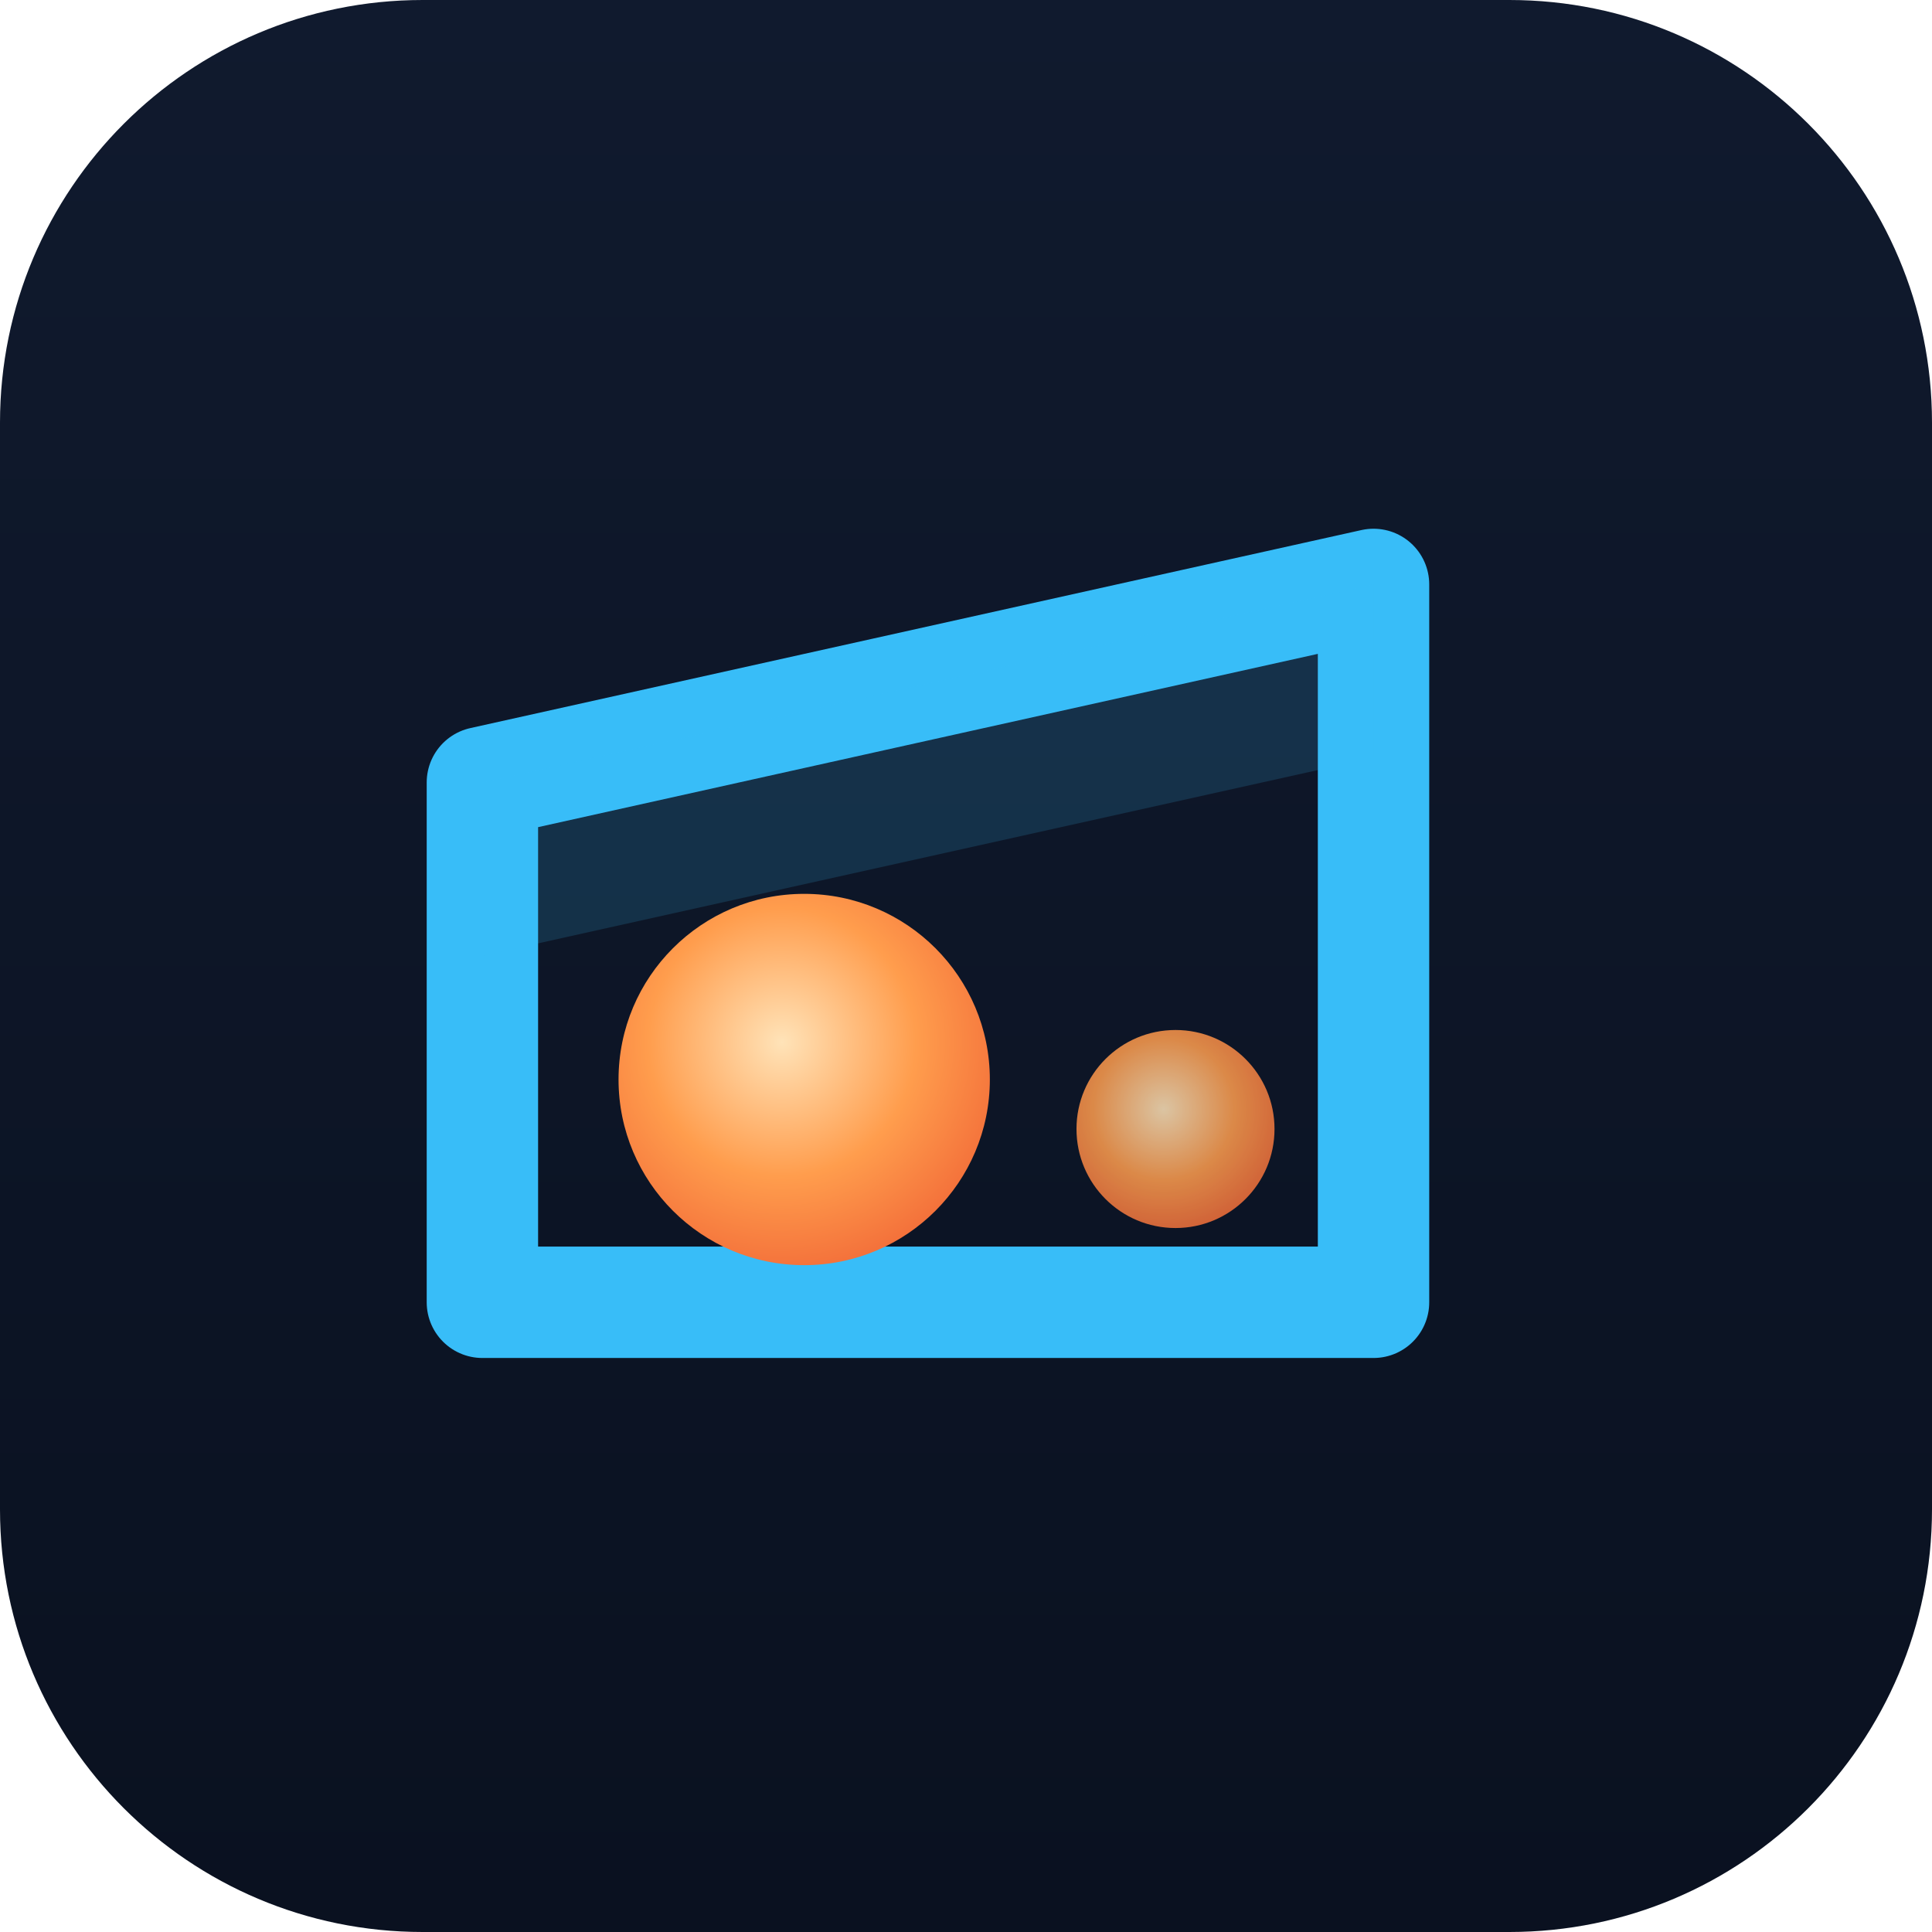
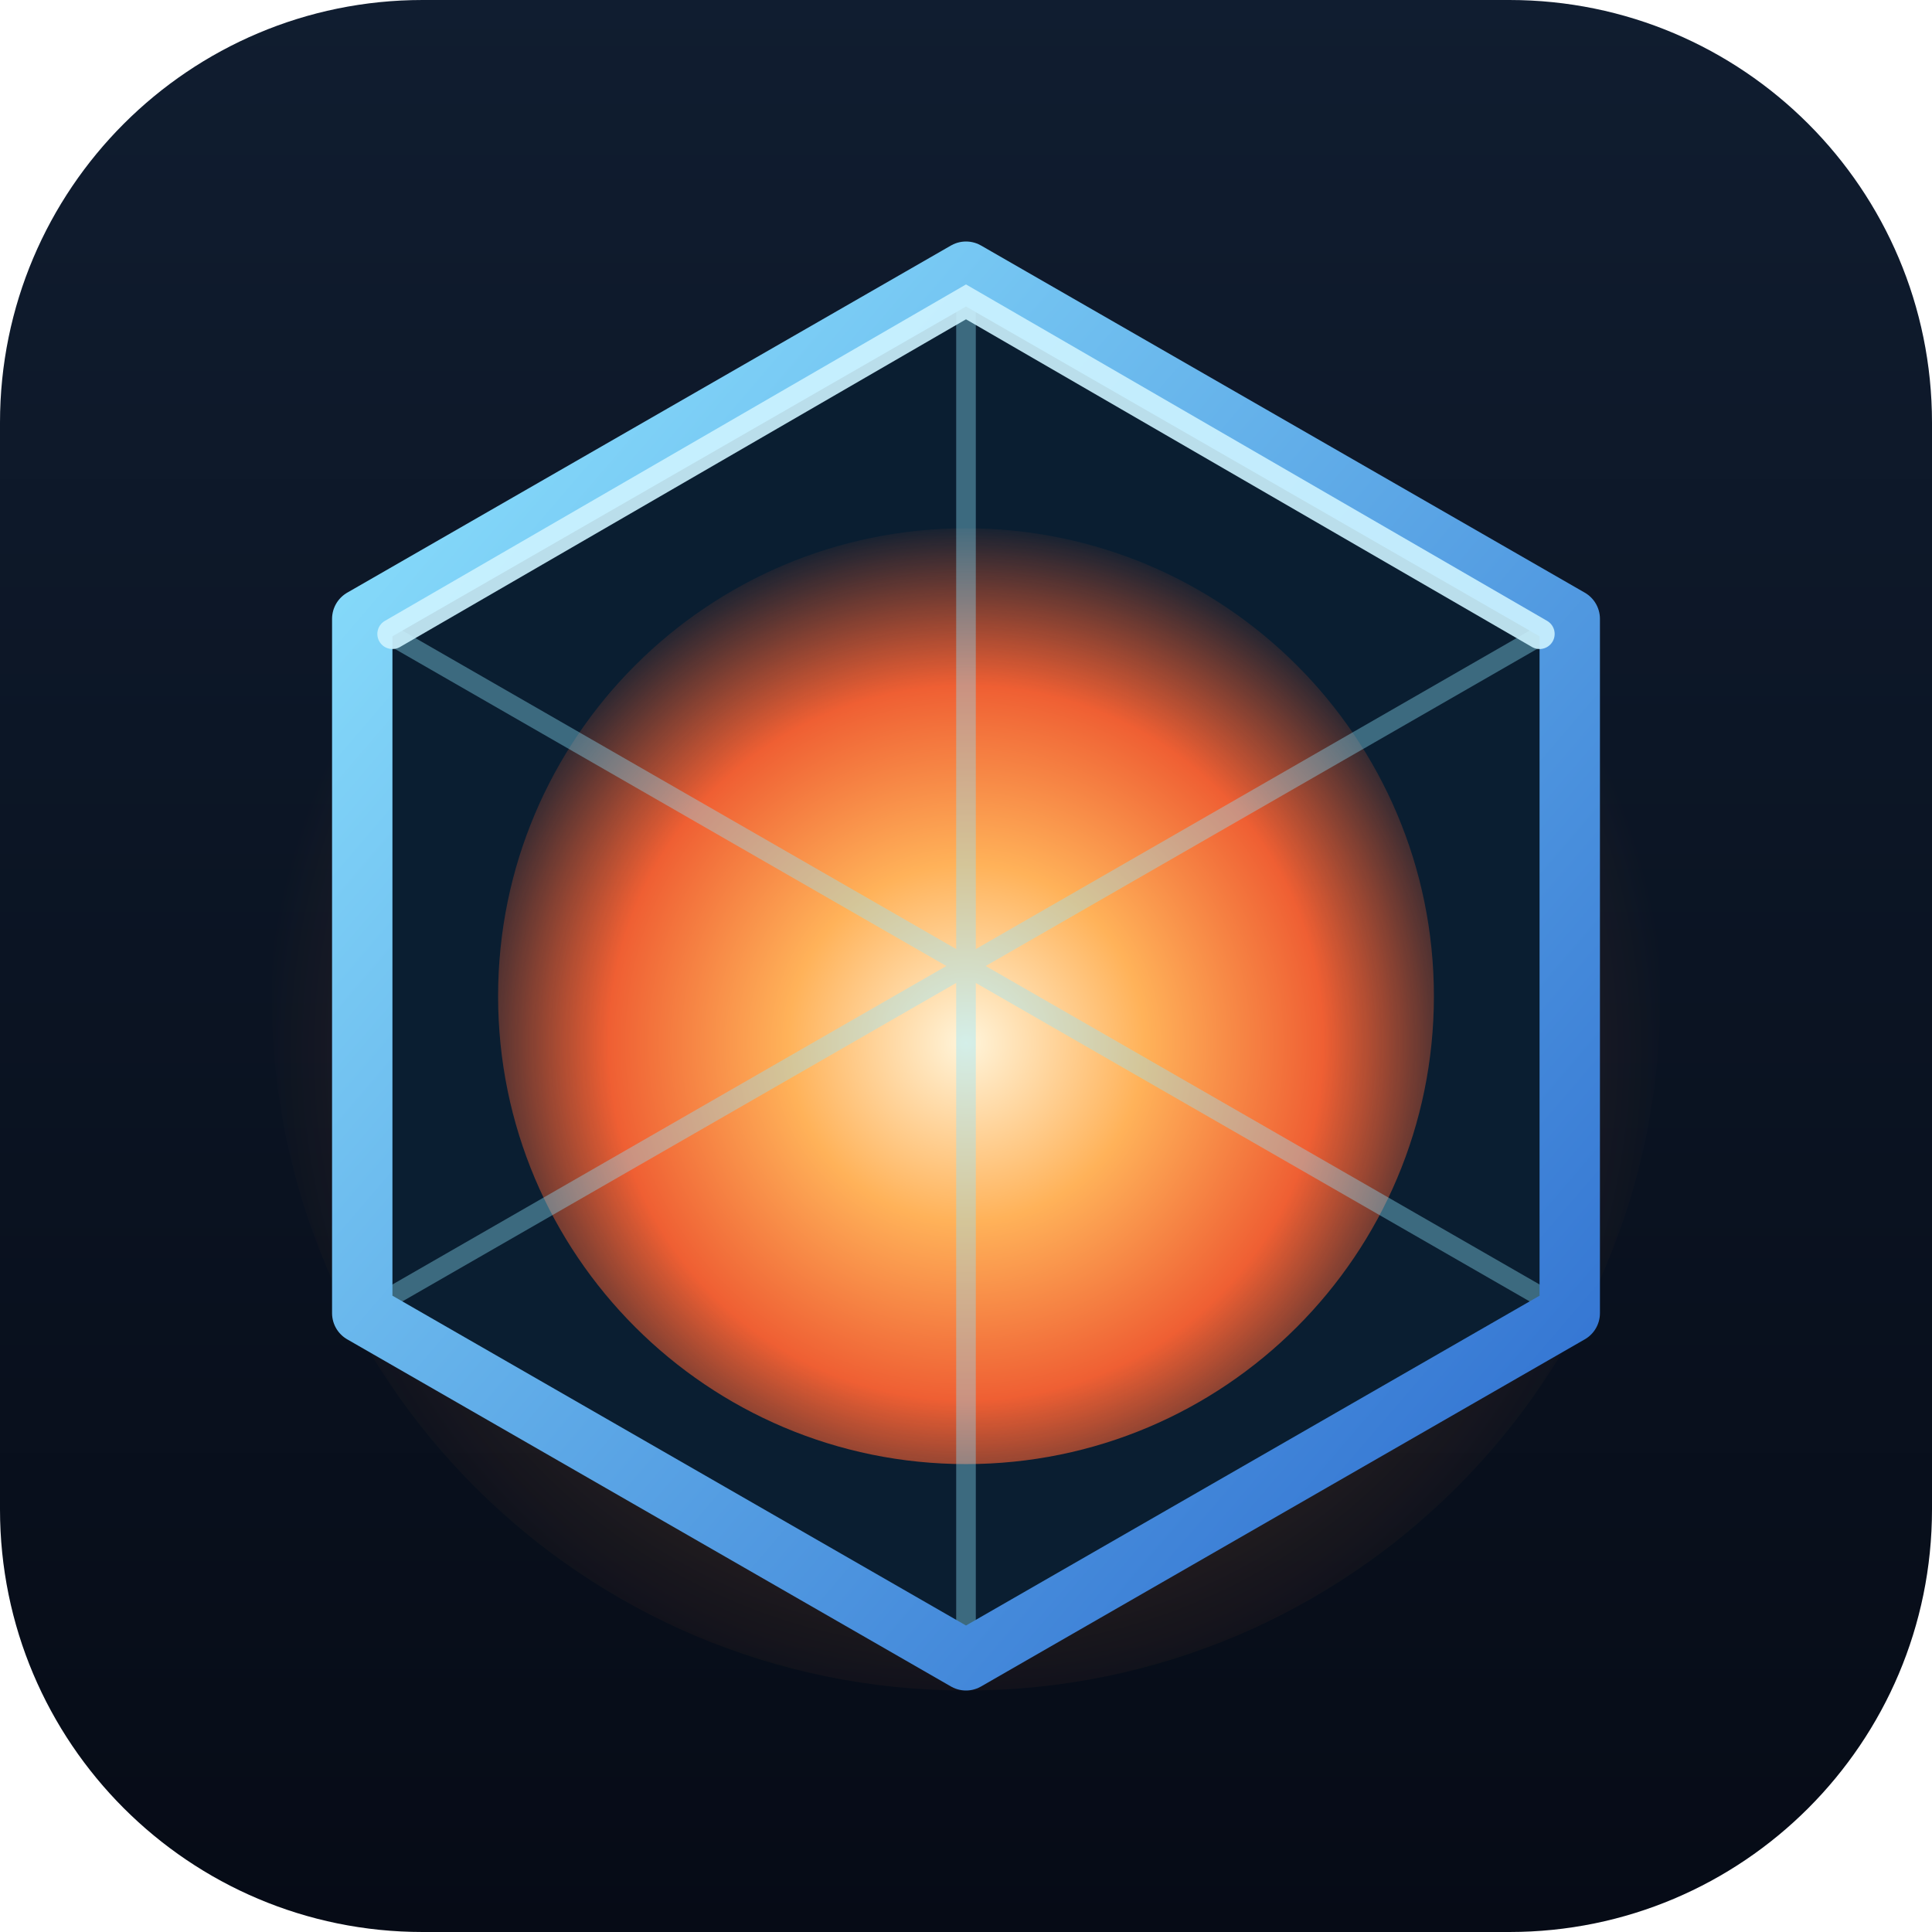
<svg xmlns="http://www.w3.org/2000/svg" viewBox="0 0 128 128" width="128" height="128" role="img" aria-label="coldframe">
  <defs>
-     <radialGradient id="cf-ember" cx="44%" cy="40%" r="72%">
-       <stop offset="0%" stop-color="#ffe3b8" />
-       <stop offset="50%" stop-color="#ff9d4d" />
-       <stop offset="100%" stop-color="#ef5f33" />
+     <linearGradient id="t" x1="0" y1="0" x2="0" y2="1">
+       <stop offset="0" stop-color="#101d30" />
+       <stop offset="1" stop-color="#060b16" />
+     </linearGradient>
+     <linearGradient id="cf-edge" x1="0" y1="0" x2="1" y2="1">
+       <stop offset="0" stop-color="#8fe6ff" />
+       <stop offset="1" stop-color="#2b6ace" />
+     </linearGradient>
+     <radialGradient id="halo" cx="50%" cy="54%" r="50%">
+       <stop offset="0" stop-color="#ff8a3d" stop-opacity="0.45" />
+       <stop offset="100%" stop-color="#ff8a3d" stop-opacity="0" />
    </radialGradient>
-     <linearGradient id="cf-tile" x1="0" y1="0" x2="0" y2="1">
-       <stop offset="0%" stop-color="#101a2e" />
-       <stop offset="100%" stop-color="#0a1120" />
-     </linearGradient>
+     <radialGradient id="cf-core" cx="50%" cy="55%" r="56%">
+       <stop offset="0" stop-color="#fff5db" />
+       <stop offset="34%" stop-color="#ffb259" />
+       <stop offset="68%" stop-color="#ef5f33" />
+       <stop offset="100%" stop-color="#ef5f33" stop-opacity="0" />
+     </radialGradient>
  </defs>
-   <rect width="128" height="128" rx="28" fill="url(#cf-tile)" />
-   <g transform="translate(9 1) scale(0.82)">
-     <path d="M28 104 L100 104 L100 46 L28 62 Z" fill="none" stroke="#38bdf8" stroke-width="9" stroke-linejoin="round" stroke-linecap="round" />
-     <path d="M28 62 L100 46 L100 60 L28 76 Z" fill="#38bdf8" opacity="0.16" />
-     <circle cx="54" cy="86" r="15" fill="url(#cf-ember)" />
-     <circle cx="84" cy="90" r="8" fill="url(#cf-ember)" opacity="0.85" />
+   <rect width="128" height="128" rx="28" fill="url(#t)" />
+   <circle cx="64" cy="66" r="46" fill="url(#halo)" />
+   <polygon points="64,18 104,41 104,87 64,110 24,87 24,41" fill="#0a1e31" />
+   <circle cx="64" cy="66" r="31" fill="url(#cf-core)" />
+   <g stroke="#8fe6ff" stroke-width="1.3" opacity="0.38">
+     <line x1="64" y1="18" x2="64" y2="110" />
+     <line x1="24" y1="41" x2="104" y2="87" />
+     <line x1="104" y1="41" x2="24" y2="87" />
  </g>
+   <polygon points="64,18 104,41 104,87 64,110 24,87 24,41" fill="none" stroke="url(#cf-edge)" stroke-width="4" stroke-linejoin="round" />
+   <path d="M26 42 L64 20 L102 42" fill="none" stroke="#cdf3ff" stroke-width="2" stroke-linecap="round" opacity="0.9" />
</svg>
